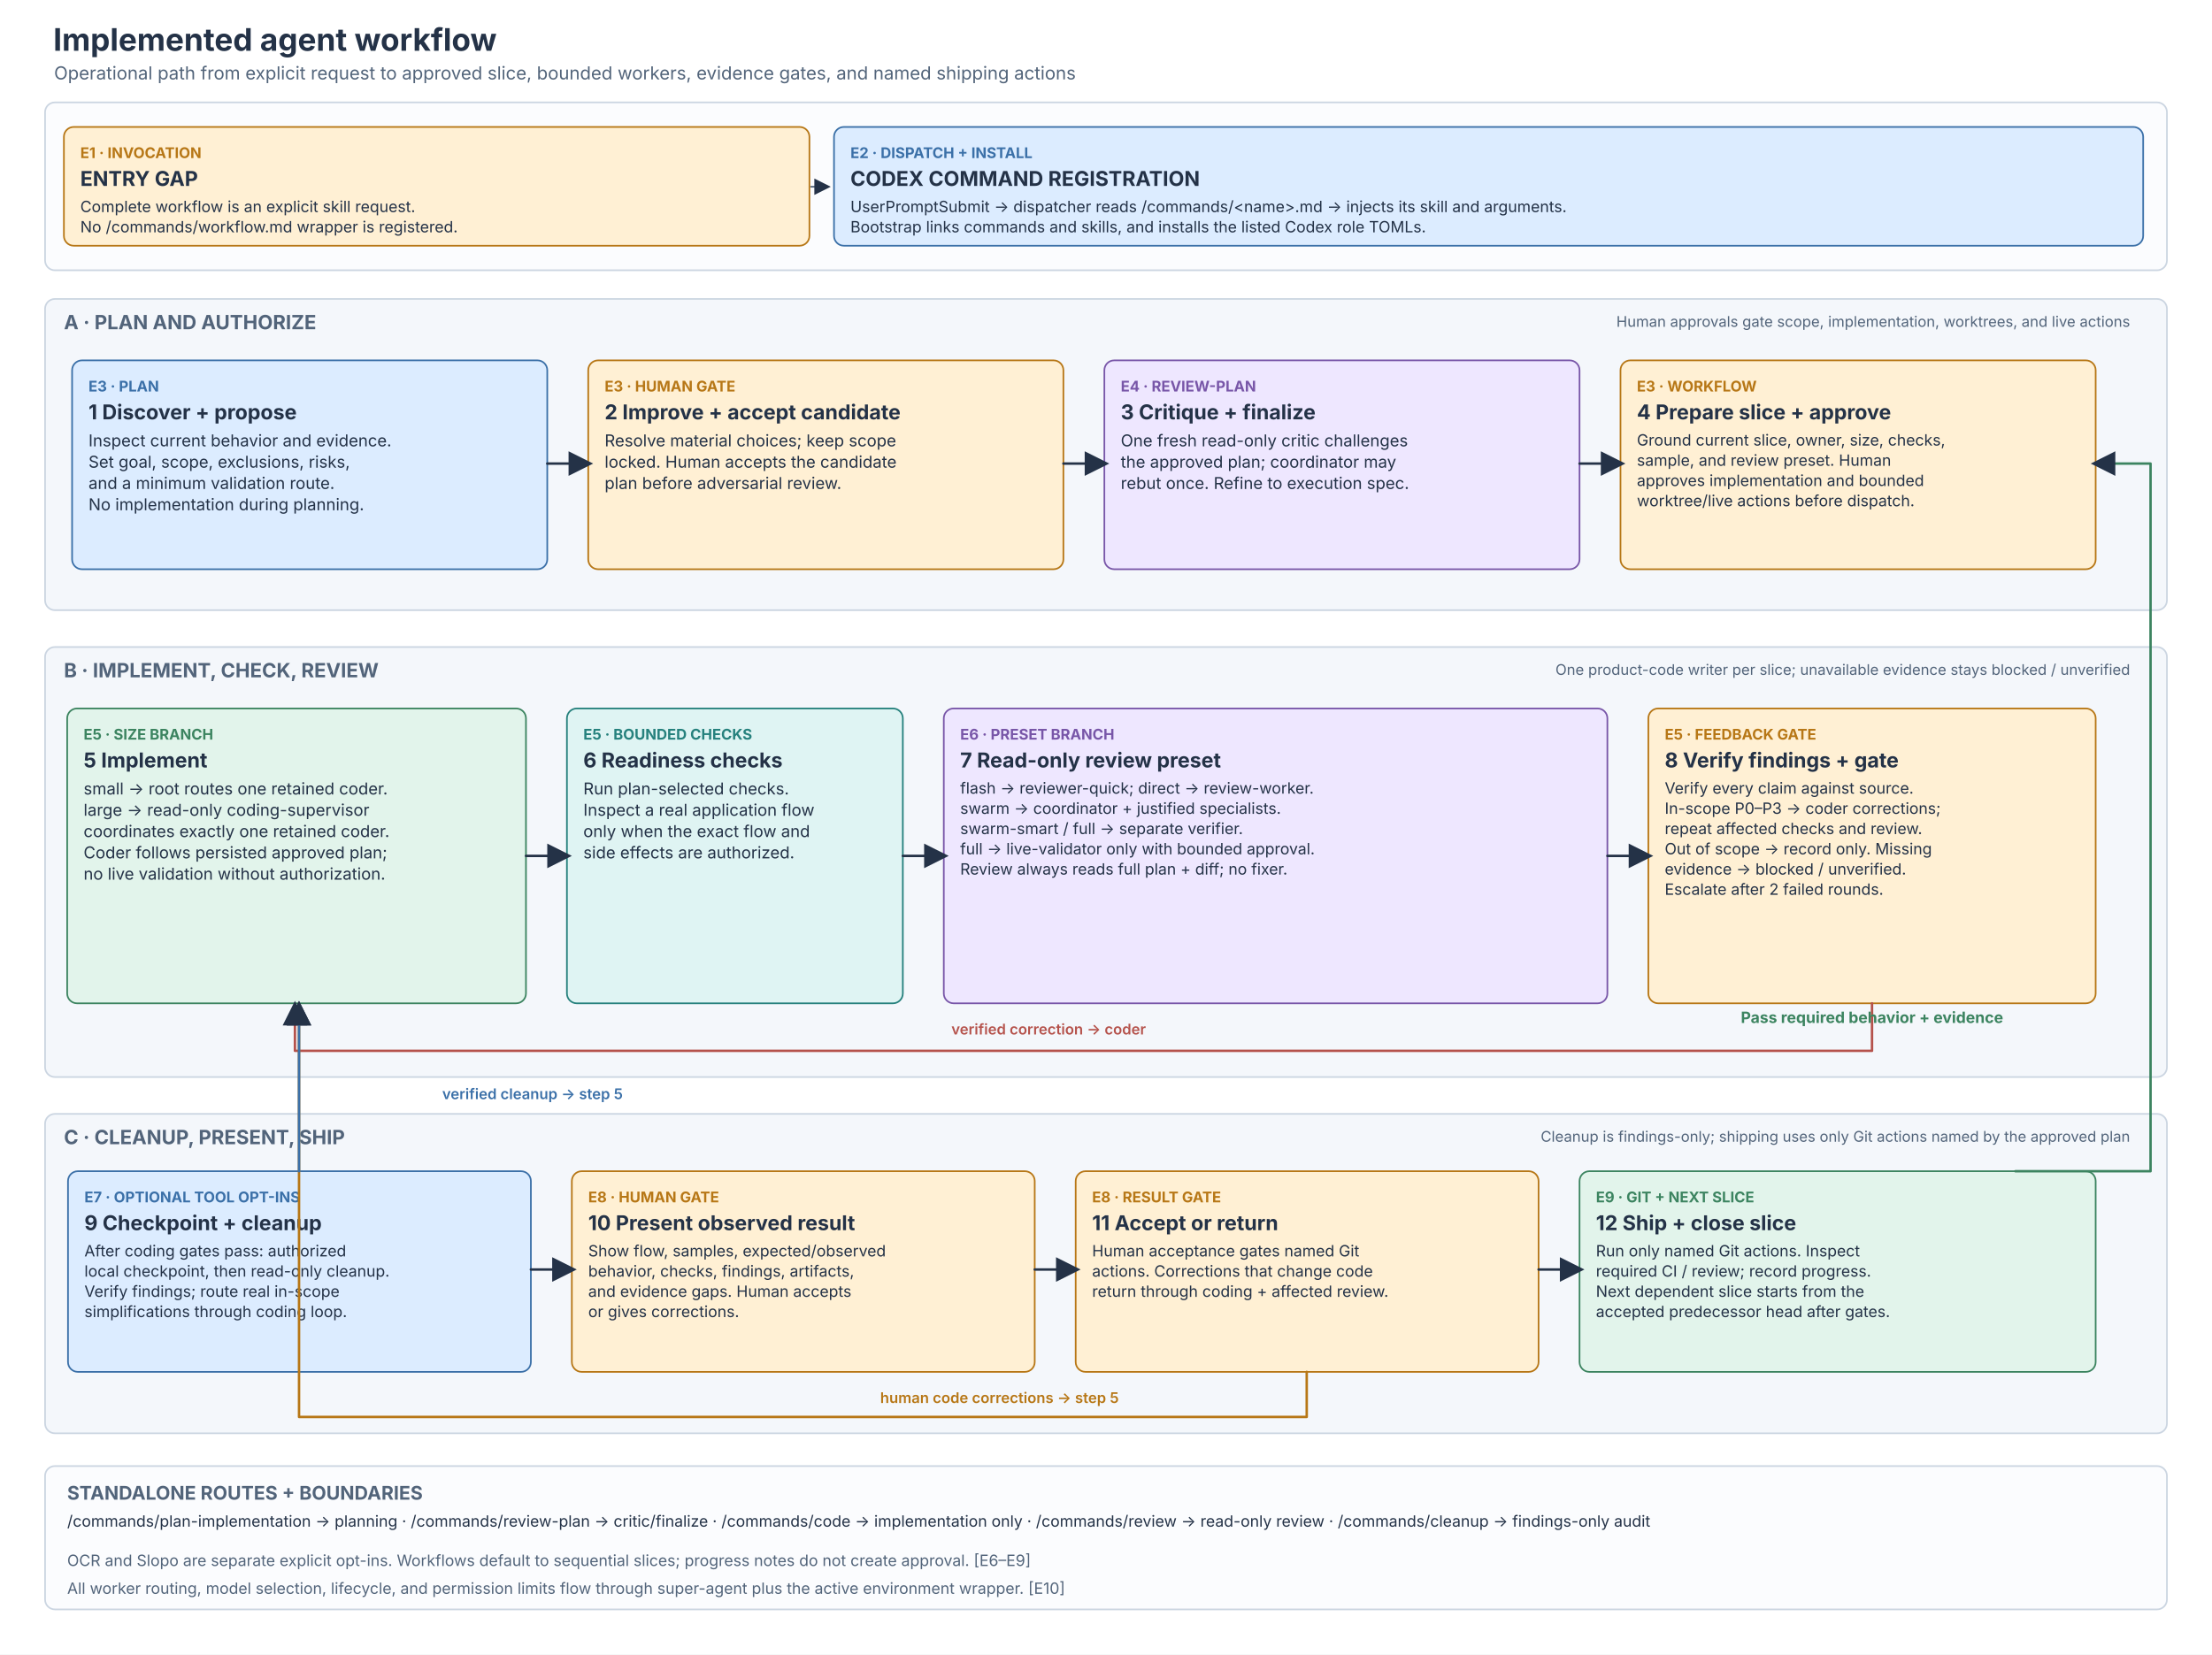
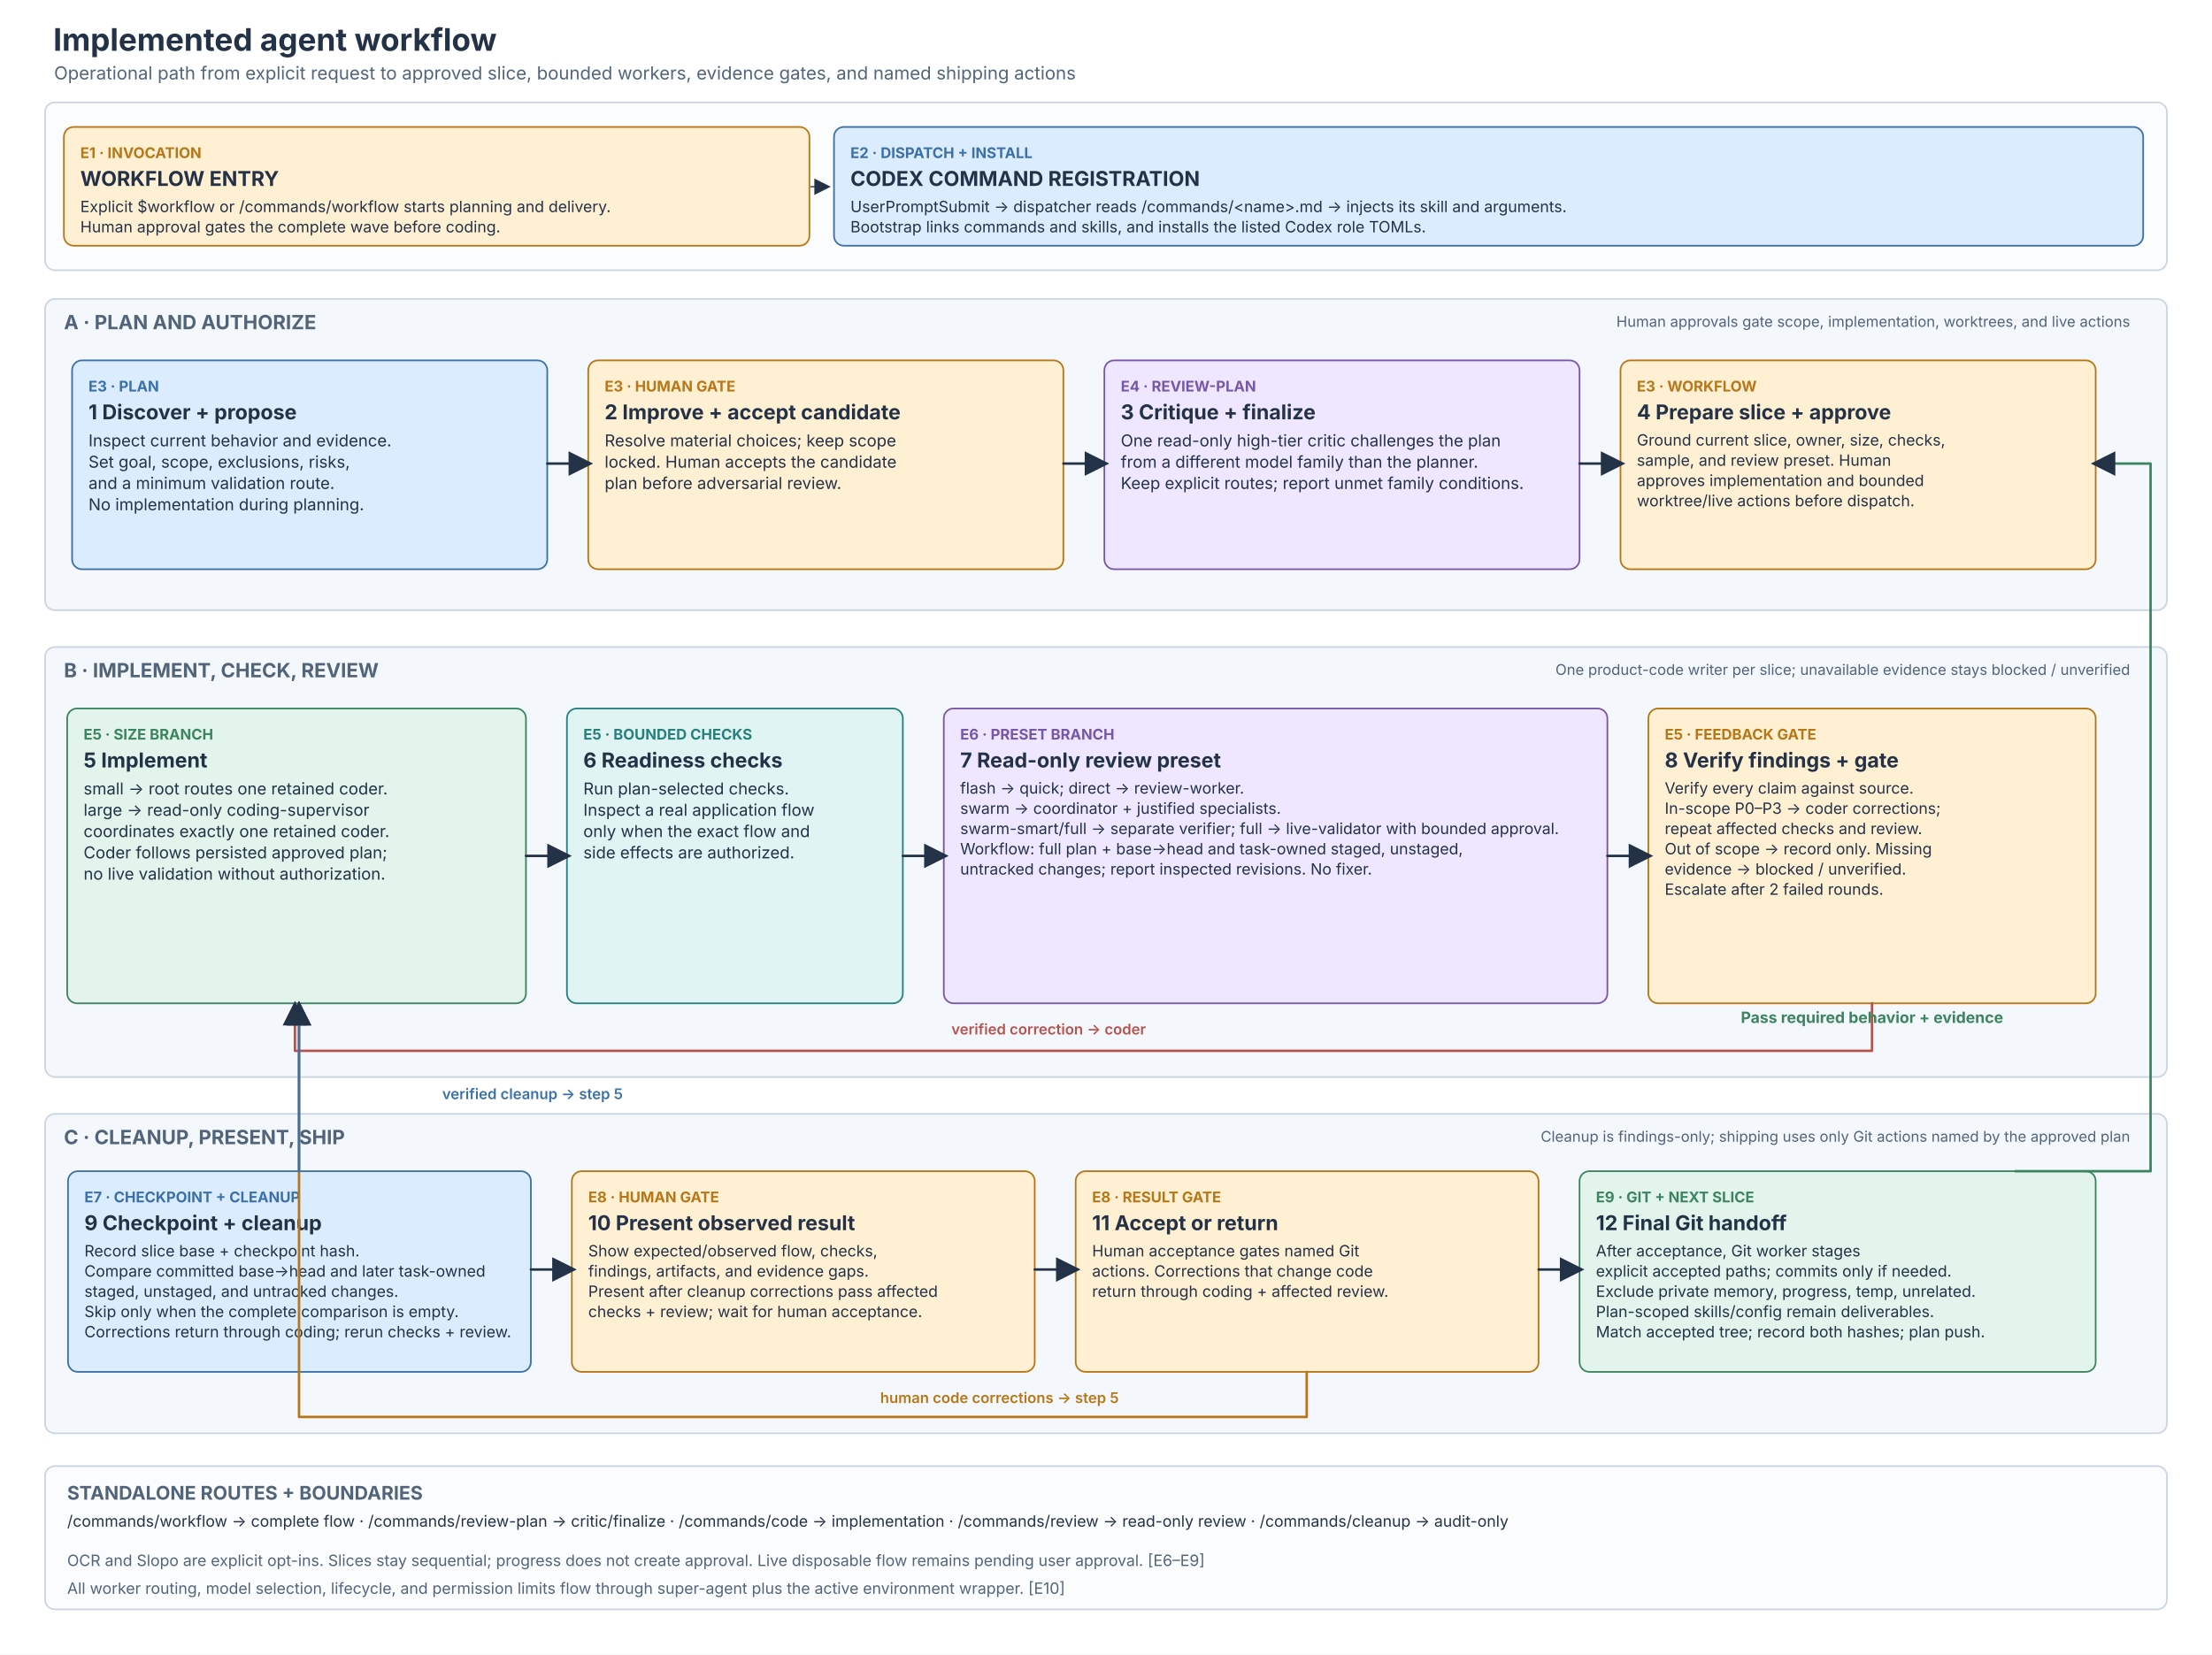
<svg xmlns="http://www.w3.org/2000/svg" width="2700" height="2020" viewBox="0 0 2700 2020">
  <defs>
    <marker id="arrow" markerWidth="10" markerHeight="10" refX="8" refY="5" orient="auto">
      <path d="M0,0 L10,5 L0,10 z" fill="#243247" />
    </marker>
  </defs>
  <rect width="2700" height="2020" fill="#ffffff" />
  <text x="65" y="62" text-anchor="start" fill="#243247" font-family="Inter,Arial,sans-serif" font-size="38" font-weight="700">
    <tspan x="65" dy="0">Implemented agent workflow</tspan>
  </text>
  <text x="66" y="97" text-anchor="start" fill="#52647a" font-family="Inter,Arial,sans-serif" font-size="22" font-weight="400">
    <tspan x="66" dy="0">Operational path from explicit request to approved slice, bounded workers, evidence gates, and named shipping actions</tspan>
  </text>
  <rect x="55" y="125" width="2590" height="205" rx="12" fill="#fbfcfe" stroke="#cbd5e1" stroke-width="2" />
  <rect x="78" y="155" width="910" height="145" rx="12" fill="#fff0d4" stroke="#b77716" stroke-width="2" />
  <text x="98" y="193" text-anchor="start" fill="#b77716" font-family="Inter,Arial,sans-serif" font-size="18" font-weight="700">
    <tspan x="98" dy="0">E1 · INVOCATION</tspan>
  </text>
  <text x="98" y="227" text-anchor="start" fill="#243247" font-family="Inter,Arial,sans-serif" font-size="25" font-weight="700">
-     <tspan x="98" dy="0">ENTRY GAP</tspan>
+     <tspan x="98" dy="0">WORKFLOW ENTRY</tspan>
  </text>
  <text x="98" y="259" text-anchor="start" fill="#243247" font-family="Inter,Arial,sans-serif" font-size="19" font-weight="400">
-     <tspan x="98" dy="0">Complete workflow is an explicit skill request.</tspan>
-     <tspan x="98" dy="24.7">No /commands/workflow.md wrapper is registered.</tspan>
+     <tspan x="98" dy="0">Explicit $workflow or /commands/workflow starts planning and delivery.</tspan>
+     <tspan x="98" dy="24.7">Human approval gates the complete wave before coding.</tspan>
  </text>
  <rect x="1018" y="155" width="1598" height="145" rx="12" fill="#dcecff" stroke="#3b70a8" stroke-width="2" />
  <text x="1038" y="193" text-anchor="start" fill="#3b70a8" font-family="Inter,Arial,sans-serif" font-size="18" font-weight="700">
    <tspan x="1038" dy="0">E2 · DISPATCH + INSTALL</tspan>
  </text>
  <text x="1038" y="227" text-anchor="start" fill="#243247" font-family="Inter,Arial,sans-serif" font-size="25" font-weight="700">
    <tspan x="1038" dy="0">CODEX COMMAND REGISTRATION</tspan>
  </text>
  <text x="1038" y="259" text-anchor="start" fill="#243247" font-family="Inter,Arial,sans-serif" font-size="19" font-weight="400">
    <tspan x="1038" dy="0">UserPromptSubmit → dispatcher reads /commands/&lt;name&gt;.md → injects its skill and arguments.</tspan>
    <tspan x="1038" dy="24.7">Bootstrap links commands and skills, and installs the listed Codex role TOMLs.</tspan>
  </text>
  <path d="M 990 228 L 1010 228" fill="none" stroke="#52647a" stroke-width="2" marker-end="url(#arrow)" stroke-linejoin="round" stroke-linecap="round" />
  <rect x="55" y="365" width="2590" height="380" rx="12" fill="#f4f7fb" stroke="#cbd5e1" stroke-width="2" />
  <text x="78" y="402" text-anchor="start" fill="#52647a" font-family="Inter,Arial,sans-serif" font-size="24" font-weight="700">
    <tspan x="78" dy="0">A  ·  PLAN AND AUTHORIZE</tspan>
  </text>
  <text x="2600" y="399" text-anchor="end" fill="#52647a" font-family="Inter,Arial,sans-serif" font-size="18" font-weight="400">
    <tspan x="2600" dy="0">Human approvals gate scope, implementation, worktrees, and live actions</tspan>
  </text>
  <rect x="88" y="440" width="580" height="255" rx="12" fill="#dcecff" stroke="#3b70a8" stroke-width="2" />
  <text x="108" y="478" text-anchor="start" fill="#3b70a8" font-family="Inter,Arial,sans-serif" font-size="18" font-weight="700">
    <tspan x="108" dy="0">E3 · PLAN</tspan>
  </text>
  <text x="108" y="512" text-anchor="start" fill="#243247" font-family="Inter,Arial,sans-serif" font-size="25" font-weight="700">
    <tspan x="108" dy="0">1  Discover + propose</tspan>
  </text>
  <text x="108" y="545" text-anchor="start" fill="#243247" font-family="Inter,Arial,sans-serif" font-size="20" font-weight="400">
    <tspan x="108" dy="0">Inspect current behavior and evidence.</tspan>
    <tspan x="108" dy="26.0">Set goal, scope, exclusions, risks,</tspan>
    <tspan x="108" dy="26.0">and a minimum validation route.</tspan>
    <tspan x="108" dy="26.0">No implementation during planning.</tspan>
  </text>
  <rect x="718" y="440" width="580" height="255" rx="12" fill="#fff0d4" stroke="#b77716" stroke-width="2" />
  <text x="738" y="478" text-anchor="start" fill="#b77716" font-family="Inter,Arial,sans-serif" font-size="18" font-weight="700">
    <tspan x="738" dy="0">E3 · HUMAN GATE</tspan>
  </text>
  <text x="738" y="512" text-anchor="start" fill="#243247" font-family="Inter,Arial,sans-serif" font-size="25" font-weight="700">
    <tspan x="738" dy="0">2  Improve + accept candidate</tspan>
  </text>
  <text x="738" y="545" text-anchor="start" fill="#243247" font-family="Inter,Arial,sans-serif" font-size="20" font-weight="400">
    <tspan x="738" dy="0">Resolve material choices; keep scope</tspan>
    <tspan x="738" dy="26.0">locked. Human accepts the candidate</tspan>
    <tspan x="738" dy="26.0">plan before adversarial review.</tspan>
  </text>
  <rect x="1348" y="440" width="580" height="255" rx="12" fill="#eee7ff" stroke="#7856a8" stroke-width="2" />
  <text x="1368" y="478" text-anchor="start" fill="#7856a8" font-family="Inter,Arial,sans-serif" font-size="18" font-weight="700">
    <tspan x="1368" dy="0">E4 · REVIEW-PLAN</tspan>
  </text>
  <text x="1368" y="512" text-anchor="start" fill="#243247" font-family="Inter,Arial,sans-serif" font-size="25" font-weight="700">
    <tspan x="1368" dy="0">3  Critique + finalize</tspan>
  </text>
  <text x="1368" y="545" text-anchor="start" fill="#243247" font-family="Inter,Arial,sans-serif" font-size="20" font-weight="400">
-     <tspan x="1368" dy="0">One fresh read-only critic challenges</tspan>
-     <tspan x="1368" dy="26.0">the approved plan; coordinator may</tspan>
-     <tspan x="1368" dy="26.0">rebut once. Refine to execution spec.</tspan>
+     <tspan x="1368" dy="0">One read-only high-tier critic challenges the plan</tspan>
+     <tspan x="1368" dy="26.0">from a different model family than the planner.</tspan>
+     <tspan x="1368" dy="26.0">Keep explicit routes; report unmet family conditions.</tspan>
  </text>
  <rect x="1978" y="440" width="580" height="255" rx="12" fill="#fff0d4" stroke="#b77716" stroke-width="2" />
  <text x="1998" y="478" text-anchor="start" fill="#b77716" font-family="Inter,Arial,sans-serif" font-size="18" font-weight="700">
    <tspan x="1998" dy="0">E3 · WORKFLOW</tspan>
  </text>
  <text x="1998" y="512" text-anchor="start" fill="#243247" font-family="Inter,Arial,sans-serif" font-size="25" font-weight="700">
    <tspan x="1998" dy="0">4  Prepare slice + approve</tspan>
  </text>
  <text x="1998" y="544" text-anchor="start" fill="#243247" font-family="Inter,Arial,sans-serif" font-size="19" font-weight="400">
    <tspan x="1998" dy="0">Ground current slice, owner, size, checks,</tspan>
    <tspan x="1998" dy="24.7">sample, and review preset. Human</tspan>
    <tspan x="1998" dy="24.7">approves implementation and bounded</tspan>
    <tspan x="1998" dy="24.7">worktree/live actions before dispatch.</tspan>
  </text>
  <path d="M 668 566 L 718 566" fill="none" stroke="#243247" stroke-width="3" marker-end="url(#arrow)" stroke-linejoin="round" stroke-linecap="round" />
  <path d="M 1298 566 L 1348 566" fill="none" stroke="#243247" stroke-width="3" marker-end="url(#arrow)" stroke-linejoin="round" stroke-linecap="round" />
  <path d="M 1928 566 L 1978 566" fill="none" stroke="#243247" stroke-width="3" marker-end="url(#arrow)" stroke-linejoin="round" stroke-linecap="round" />
  <rect x="55" y="790" width="2590" height="525" rx="12" fill="#f4f7fb" stroke="#cbd5e1" stroke-width="2" />
  <text x="78" y="827" text-anchor="start" fill="#52647a" font-family="Inter,Arial,sans-serif" font-size="24" font-weight="700">
    <tspan x="78" dy="0">B  ·  IMPLEMENT, CHECK, REVIEW</tspan>
  </text>
  <text x="2600" y="824" text-anchor="end" fill="#52647a" font-family="Inter,Arial,sans-serif" font-size="18" font-weight="400">
    <tspan x="2600" dy="0">One product-code writer per slice; unavailable evidence stays blocked / unverified</tspan>
  </text>
  <rect x="82" y="865" width="560" height="360" rx="12" fill="#e2f4eb" stroke="#3c8460" stroke-width="2" />
  <text x="102" y="903" text-anchor="start" fill="#3c8460" font-family="Inter,Arial,sans-serif" font-size="18" font-weight="700">
    <tspan x="102" dy="0">E5 · SIZE BRANCH</tspan>
  </text>
  <text x="102" y="937" text-anchor="start" fill="#243247" font-family="Inter,Arial,sans-serif" font-size="25" font-weight="700">
    <tspan x="102" dy="0">5  Implement</tspan>
  </text>
  <text x="102" y="970" text-anchor="start" fill="#243247" font-family="Inter,Arial,sans-serif" font-size="20" font-weight="400">
    <tspan x="102" dy="0">small → root routes one retained coder.</tspan>
    <tspan x="102" dy="26.0">large → read-only coding-supervisor</tspan>
    <tspan x="102" dy="26.0">coordinates exactly one retained coder.</tspan>
    <tspan x="102" dy="26.0">Coder follows persisted approved plan;</tspan>
    <tspan x="102" dy="26.0">no live validation without authorization.</tspan>
  </text>
  <rect x="692" y="865" width="410" height="360" rx="12" fill="#dff4f3" stroke="#26817d" stroke-width="2" />
  <text x="712" y="903" text-anchor="start" fill="#26817d" font-family="Inter,Arial,sans-serif" font-size="18" font-weight="700">
    <tspan x="712" dy="0">E5 · BOUNDED CHECKS</tspan>
  </text>
  <text x="712" y="937" text-anchor="start" fill="#243247" font-family="Inter,Arial,sans-serif" font-size="25" font-weight="700">
    <tspan x="712" dy="0">6  Readiness checks</tspan>
  </text>
  <text x="712" y="970" text-anchor="start" fill="#243247" font-family="Inter,Arial,sans-serif" font-size="20" font-weight="400">
    <tspan x="712" dy="0">Run plan-selected checks.</tspan>
    <tspan x="712" dy="26.0">Inspect a real application flow</tspan>
    <tspan x="712" dy="26.0">only when the exact flow and</tspan>
    <tspan x="712" dy="26.0">side effects are authorized.</tspan>
  </text>
  <rect x="1152" y="865" width="810" height="360" rx="12" fill="#eee7ff" stroke="#7856a8" stroke-width="2" />
  <text x="1172" y="903" text-anchor="start" fill="#7856a8" font-family="Inter,Arial,sans-serif" font-size="18" font-weight="700">
    <tspan x="1172" dy="0">E6 · PRESET BRANCH</tspan>
  </text>
  <text x="1172" y="937" text-anchor="start" fill="#243247" font-family="Inter,Arial,sans-serif" font-size="25" font-weight="700">
    <tspan x="1172" dy="0">7  Read-only review preset</tspan>
  </text>
  <text x="1172" y="969" text-anchor="start" fill="#243247" font-family="Inter,Arial,sans-serif" font-size="19" font-weight="400">
-     <tspan x="1172" dy="0">flash → reviewer-quick; direct → review-worker.</tspan>
+     <tspan x="1172" dy="0">flash → quick; direct → review-worker.</tspan>
    <tspan x="1172" dy="24.7">swarm → coordinator + justified specialists.</tspan>
-     <tspan x="1172" dy="24.7">swarm-smart / full → separate verifier.</tspan>
-     <tspan x="1172" dy="24.7">full → live-validator only with bounded approval.</tspan>
-     <tspan x="1172" dy="24.7">Review always reads full plan + diff; no fixer.</tspan>
+     <tspan x="1172" dy="24.7">swarm-smart/full → separate verifier; full → live-validator with bounded approval.</tspan>
+     <tspan x="1172" dy="24.7">Workflow: full plan + base→head and task-owned staged, unstaged,</tspan>
+     <tspan x="1172" dy="24.7">untracked changes; report inspected revisions. No fixer.</tspan>
  </text>
  <rect x="2012" y="865" width="546" height="360" rx="12" fill="#fff0d4" stroke="#b77716" stroke-width="2" />
  <text x="2032" y="903" text-anchor="start" fill="#b77716" font-family="Inter,Arial,sans-serif" font-size="18" font-weight="700">
    <tspan x="2032" dy="0">E5 · FEEDBACK GATE</tspan>
  </text>
  <text x="2032" y="937" text-anchor="start" fill="#243247" font-family="Inter,Arial,sans-serif" font-size="25" font-weight="700">
    <tspan x="2032" dy="0">8  Verify findings + gate</tspan>
  </text>
  <text x="2032" y="969" text-anchor="start" fill="#243247" font-family="Inter,Arial,sans-serif" font-size="19" font-weight="400">
    <tspan x="2032" dy="0">Verify every claim against source.</tspan>
    <tspan x="2032" dy="24.7">In-scope P0–P3 → coder corrections;</tspan>
    <tspan x="2032" dy="24.7">repeat affected checks and review.</tspan>
    <tspan x="2032" dy="24.7">Out of scope → record only. Missing</tspan>
    <tspan x="2032" dy="24.7">evidence → blocked / unverified.</tspan>
    <tspan x="2032" dy="24.7">Escalate after 2 failed rounds.</tspan>
  </text>
  <path d="M 642 1045 L 692 1045" fill="none" stroke="#243247" stroke-width="3" marker-end="url(#arrow)" stroke-linejoin="round" stroke-linecap="round" />
  <path d="M 1102 1045 L 1152 1045" fill="none" stroke="#243247" stroke-width="3" marker-end="url(#arrow)" stroke-linejoin="round" stroke-linecap="round" />
  <path d="M 1962 1045 L 2012 1045" fill="none" stroke="#243247" stroke-width="3" marker-end="url(#arrow)" stroke-linejoin="round" stroke-linecap="round" />
  <path d="M 2285 1225 L 2285 1283 L 360 1283 L 360 1228" fill="none" stroke="#b5524b" stroke-width="3" marker-end="url(#arrow)" stroke-linejoin="round" stroke-linecap="round" />
  <text x="1280.0" y="1263" text-anchor="middle" fill="#b5524b" font-family="Inter,Arial,sans-serif" font-size="18" font-weight="600">
    <tspan x="1280.0" dy="0">verified correction → coder</tspan>
  </text>
  <text x="2285.0" y="1249" text-anchor="middle" fill="#3c8460" font-family="Inter,Arial,sans-serif" font-size="19" font-weight="700">
    <tspan x="2285.0" dy="0">Pass required behavior + evidence</tspan>
  </text>
  <rect x="55" y="1360" width="2590" height="390" rx="12" fill="#f4f7fb" stroke="#cbd5e1" stroke-width="2" />
  <text x="78" y="1397" text-anchor="start" fill="#52647a" font-family="Inter,Arial,sans-serif" font-size="24" font-weight="700">
    <tspan x="78" dy="0">C  ·  CLEANUP, PRESENT, SHIP</tspan>
  </text>
  <text x="2600" y="1394" text-anchor="end" fill="#52647a" font-family="Inter,Arial,sans-serif" font-size="18" font-weight="400">
    <tspan x="2600" dy="0">Cleanup is findings-only; shipping uses only Git actions named by the approved plan</tspan>
  </text>
  <rect x="83" y="1430" width="565" height="245" rx="12" fill="#dcecff" stroke="#3b70a8" stroke-width="2" />
  <text x="103" y="1468" text-anchor="start" fill="#3b70a8" font-family="Inter,Arial,sans-serif" font-size="18" font-weight="700">
-     <tspan x="103" dy="0">E7 · OPTIONAL TOOL OPT-INS</tspan>
+     <tspan x="103" dy="0">E7 · CHECKPOINT + CLEANUP</tspan>
  </text>
  <text x="103" y="1502" text-anchor="start" fill="#243247" font-family="Inter,Arial,sans-serif" font-size="25" font-weight="700">
    <tspan x="103" dy="0">9  Checkpoint + cleanup</tspan>
  </text>
  <text x="103" y="1534" text-anchor="start" fill="#243247" font-family="Inter,Arial,sans-serif" font-size="19" font-weight="400">
-     <tspan x="103" dy="0">After coding gates pass: authorized</tspan>
-     <tspan x="103" dy="24.7">local checkpoint, then read-only cleanup.</tspan>
-     <tspan x="103" dy="24.7">Verify findings; route real in-scope</tspan>
-     <tspan x="103" dy="24.7">simplifications through coding loop.</tspan>
+     <tspan x="103" dy="0">Record slice base + checkpoint hash.</tspan>
+     <tspan x="103" dy="24.7">Compare committed base→head and later task-owned</tspan>
+     <tspan x="103" dy="24.7">staged, unstaged, and untracked changes.</tspan>
+     <tspan x="103" dy="24.7">Skip only when the complete comparison is empty.</tspan>
+     <tspan x="103" dy="24.7">Corrections return through coding; rerun checks + review.</tspan>
  </text>
  <rect x="698" y="1430" width="565" height="245" rx="12" fill="#fff0d4" stroke="#b77716" stroke-width="2" />
  <text x="718" y="1468" text-anchor="start" fill="#b77716" font-family="Inter,Arial,sans-serif" font-size="18" font-weight="700">
    <tspan x="718" dy="0">E8 · HUMAN GATE</tspan>
  </text>
  <text x="718" y="1502" text-anchor="start" fill="#243247" font-family="Inter,Arial,sans-serif" font-size="25" font-weight="700">
    <tspan x="718" dy="0">10  Present observed result</tspan>
  </text>
  <text x="718" y="1534" text-anchor="start" fill="#243247" font-family="Inter,Arial,sans-serif" font-size="19" font-weight="400">
-     <tspan x="718" dy="0">Show flow, samples, expected/observed</tspan>
-     <tspan x="718" dy="24.7">behavior, checks, findings, artifacts,</tspan>
-     <tspan x="718" dy="24.7">and evidence gaps. Human accepts</tspan>
-     <tspan x="718" dy="24.7">or gives corrections.</tspan>
+     <tspan x="718" dy="0">Show expected/observed flow, checks,</tspan>
+     <tspan x="718" dy="24.7">findings, artifacts, and evidence gaps.</tspan>
+     <tspan x="718" dy="24.7">Present after cleanup corrections pass affected</tspan>
+     <tspan x="718" dy="24.7">checks + review; wait for human acceptance.</tspan>
  </text>
  <rect x="1313" y="1430" width="565" height="245" rx="12" fill="#fff0d4" stroke="#b77716" stroke-width="2" />
  <text x="1333" y="1468" text-anchor="start" fill="#b77716" font-family="Inter,Arial,sans-serif" font-size="18" font-weight="700">
    <tspan x="1333" dy="0">E8 · RESULT GATE</tspan>
  </text>
  <text x="1333" y="1502" text-anchor="start" fill="#243247" font-family="Inter,Arial,sans-serif" font-size="25" font-weight="700">
    <tspan x="1333" dy="0">11  Accept or return</tspan>
  </text>
  <text x="1333" y="1534" text-anchor="start" fill="#243247" font-family="Inter,Arial,sans-serif" font-size="19" font-weight="400">
    <tspan x="1333" dy="0">Human acceptance gates named Git</tspan>
    <tspan x="1333" dy="24.7">actions. Corrections that change code</tspan>
    <tspan x="1333" dy="24.7">return through coding + affected review.</tspan>
  </text>
  <rect x="1928" y="1430" width="630" height="245" rx="12" fill="#e2f4eb" stroke="#3c8460" stroke-width="2" />
  <text x="1948" y="1468" text-anchor="start" fill="#3c8460" font-family="Inter,Arial,sans-serif" font-size="18" font-weight="700">
    <tspan x="1948" dy="0">E9 · GIT + NEXT SLICE</tspan>
  </text>
  <text x="1948" y="1502" text-anchor="start" fill="#243247" font-family="Inter,Arial,sans-serif" font-size="25" font-weight="700">
-     <tspan x="1948" dy="0">12  Ship + close slice</tspan>
+     <tspan x="1948" dy="0">12  Final Git handoff</tspan>
  </text>
  <text x="1948" y="1534" text-anchor="start" fill="#243247" font-family="Inter,Arial,sans-serif" font-size="19" font-weight="400">
-     <tspan x="1948" dy="0">Run only named Git actions. Inspect</tspan>
-     <tspan x="1948" dy="24.7">required CI / review; record progress.</tspan>
-     <tspan x="1948" dy="24.7">Next dependent slice starts from the</tspan>
-     <tspan x="1948" dy="24.7">accepted predecessor head after gates.</tspan>
+     <tspan x="1948" dy="0">After acceptance, Git worker stages</tspan>
+     <tspan x="1948" dy="24.7">explicit accepted paths; commits only if needed.</tspan>
+     <tspan x="1948" dy="24.7">Exclude private memory, progress, temp, unrelated.</tspan>
+     <tspan x="1948" dy="24.7">Plan-scoped skills/config remain deliverables.</tspan>
+     <tspan x="1948" dy="24.7">Match accepted tree; record both hashes; plan push.</tspan>
  </text>
  <path d="M 648 1550 L 698 1550" fill="none" stroke="#243247" stroke-width="3" marker-end="url(#arrow)" stroke-linejoin="round" stroke-linecap="round" />
  <path d="M 1263 1550 L 1313 1550" fill="none" stroke="#243247" stroke-width="3" marker-end="url(#arrow)" stroke-linejoin="round" stroke-linecap="round" />
  <path d="M 1878 1550 L 1928 1550" fill="none" stroke="#243247" stroke-width="3" marker-end="url(#arrow)" stroke-linejoin="round" stroke-linecap="round" />
  <path d="M 1595 1675 L 1595 1730 L 365 1730 L 365 1228" fill="none" stroke="#b77716" stroke-width="3" marker-end="url(#arrow)" stroke-linejoin="round" stroke-linecap="round" />
  <text x="1220.0" y="1713" text-anchor="middle" fill="#b77716" font-family="Inter,Arial,sans-serif" font-size="18" font-weight="600">
    <tspan x="1220.0" dy="0">human code corrections → step 5</tspan>
  </text>
  <path d="M 365 1430 L 365 1350 L 365 1228" fill="none" stroke="#3b70a8" stroke-width="3" marker-end="url(#arrow)" stroke-linejoin="round" stroke-linecap="round" />
  <text x="650.0" y="1342" text-anchor="middle" fill="#3b70a8" font-family="Inter,Arial,sans-serif" font-size="18" font-weight="600">
    <tspan x="650.0" dy="0">verified cleanup → step 5</tspan>
  </text>
  <path d="M 2460 1430 L 2625 1430 L 2625 566 L 2558 566" fill="none" stroke="#3c8460" stroke-width="3" marker-end="url(#arrow)" stroke-linejoin="round" stroke-linecap="round" />
  <rect x="55" y="1790" width="2590" height="175" rx="12" fill="#fbfcfe" stroke="#cbd5e1" stroke-width="2" />
  <text x="82" y="1831" text-anchor="start" fill="#52647a" font-family="Inter,Arial,sans-serif" font-size="23" font-weight="700">
    <tspan x="82" dy="0">STANDALONE ROUTES + BOUNDARIES</tspan>
  </text>
  <text x="82" y="1864" text-anchor="start" fill="#243247" font-family="Inter,Arial,sans-serif" font-size="19" font-weight="400">
-     <tspan x="82" dy="0">/commands/plan-implementation → planning   ·   /commands/review-plan → critic/finalize   ·   /commands/code → implementation only   ·   /commands/review → read-only review   ·   /commands/cleanup → findings-only audit</tspan>
+     <tspan x="82" dy="0">/commands/workflow → complete flow · /commands/review-plan → critic/finalize · /commands/code → implementation · /commands/review → read-only review · /commands/cleanup → audit-only</tspan>
  </text>
  <text x="82" y="1912" text-anchor="start" fill="#52647a" font-family="Inter,Arial,sans-serif" font-size="19" font-weight="400">
-     <tspan x="82" dy="0">OCR and Slopo are separate explicit opt-ins. Workflows default to sequential slices; progress notes do not create approval. [E6–E9]</tspan>
+     <tspan x="82" dy="0">OCR and Slopo are explicit opt-ins. Slices stay sequential; progress does not create approval. Live disposable flow remains pending user approval. [E6–E9]</tspan>
  </text>
  <text x="82" y="1946" text-anchor="start" fill="#52647a" font-family="Inter,Arial,sans-serif" font-size="19" font-weight="400">
    <tspan x="82" dy="0">All worker routing, model selection, lifecycle, and permission limits flow through super-agent plus the active environment wrapper. [E10]</tspan>
  </text>
</svg>
